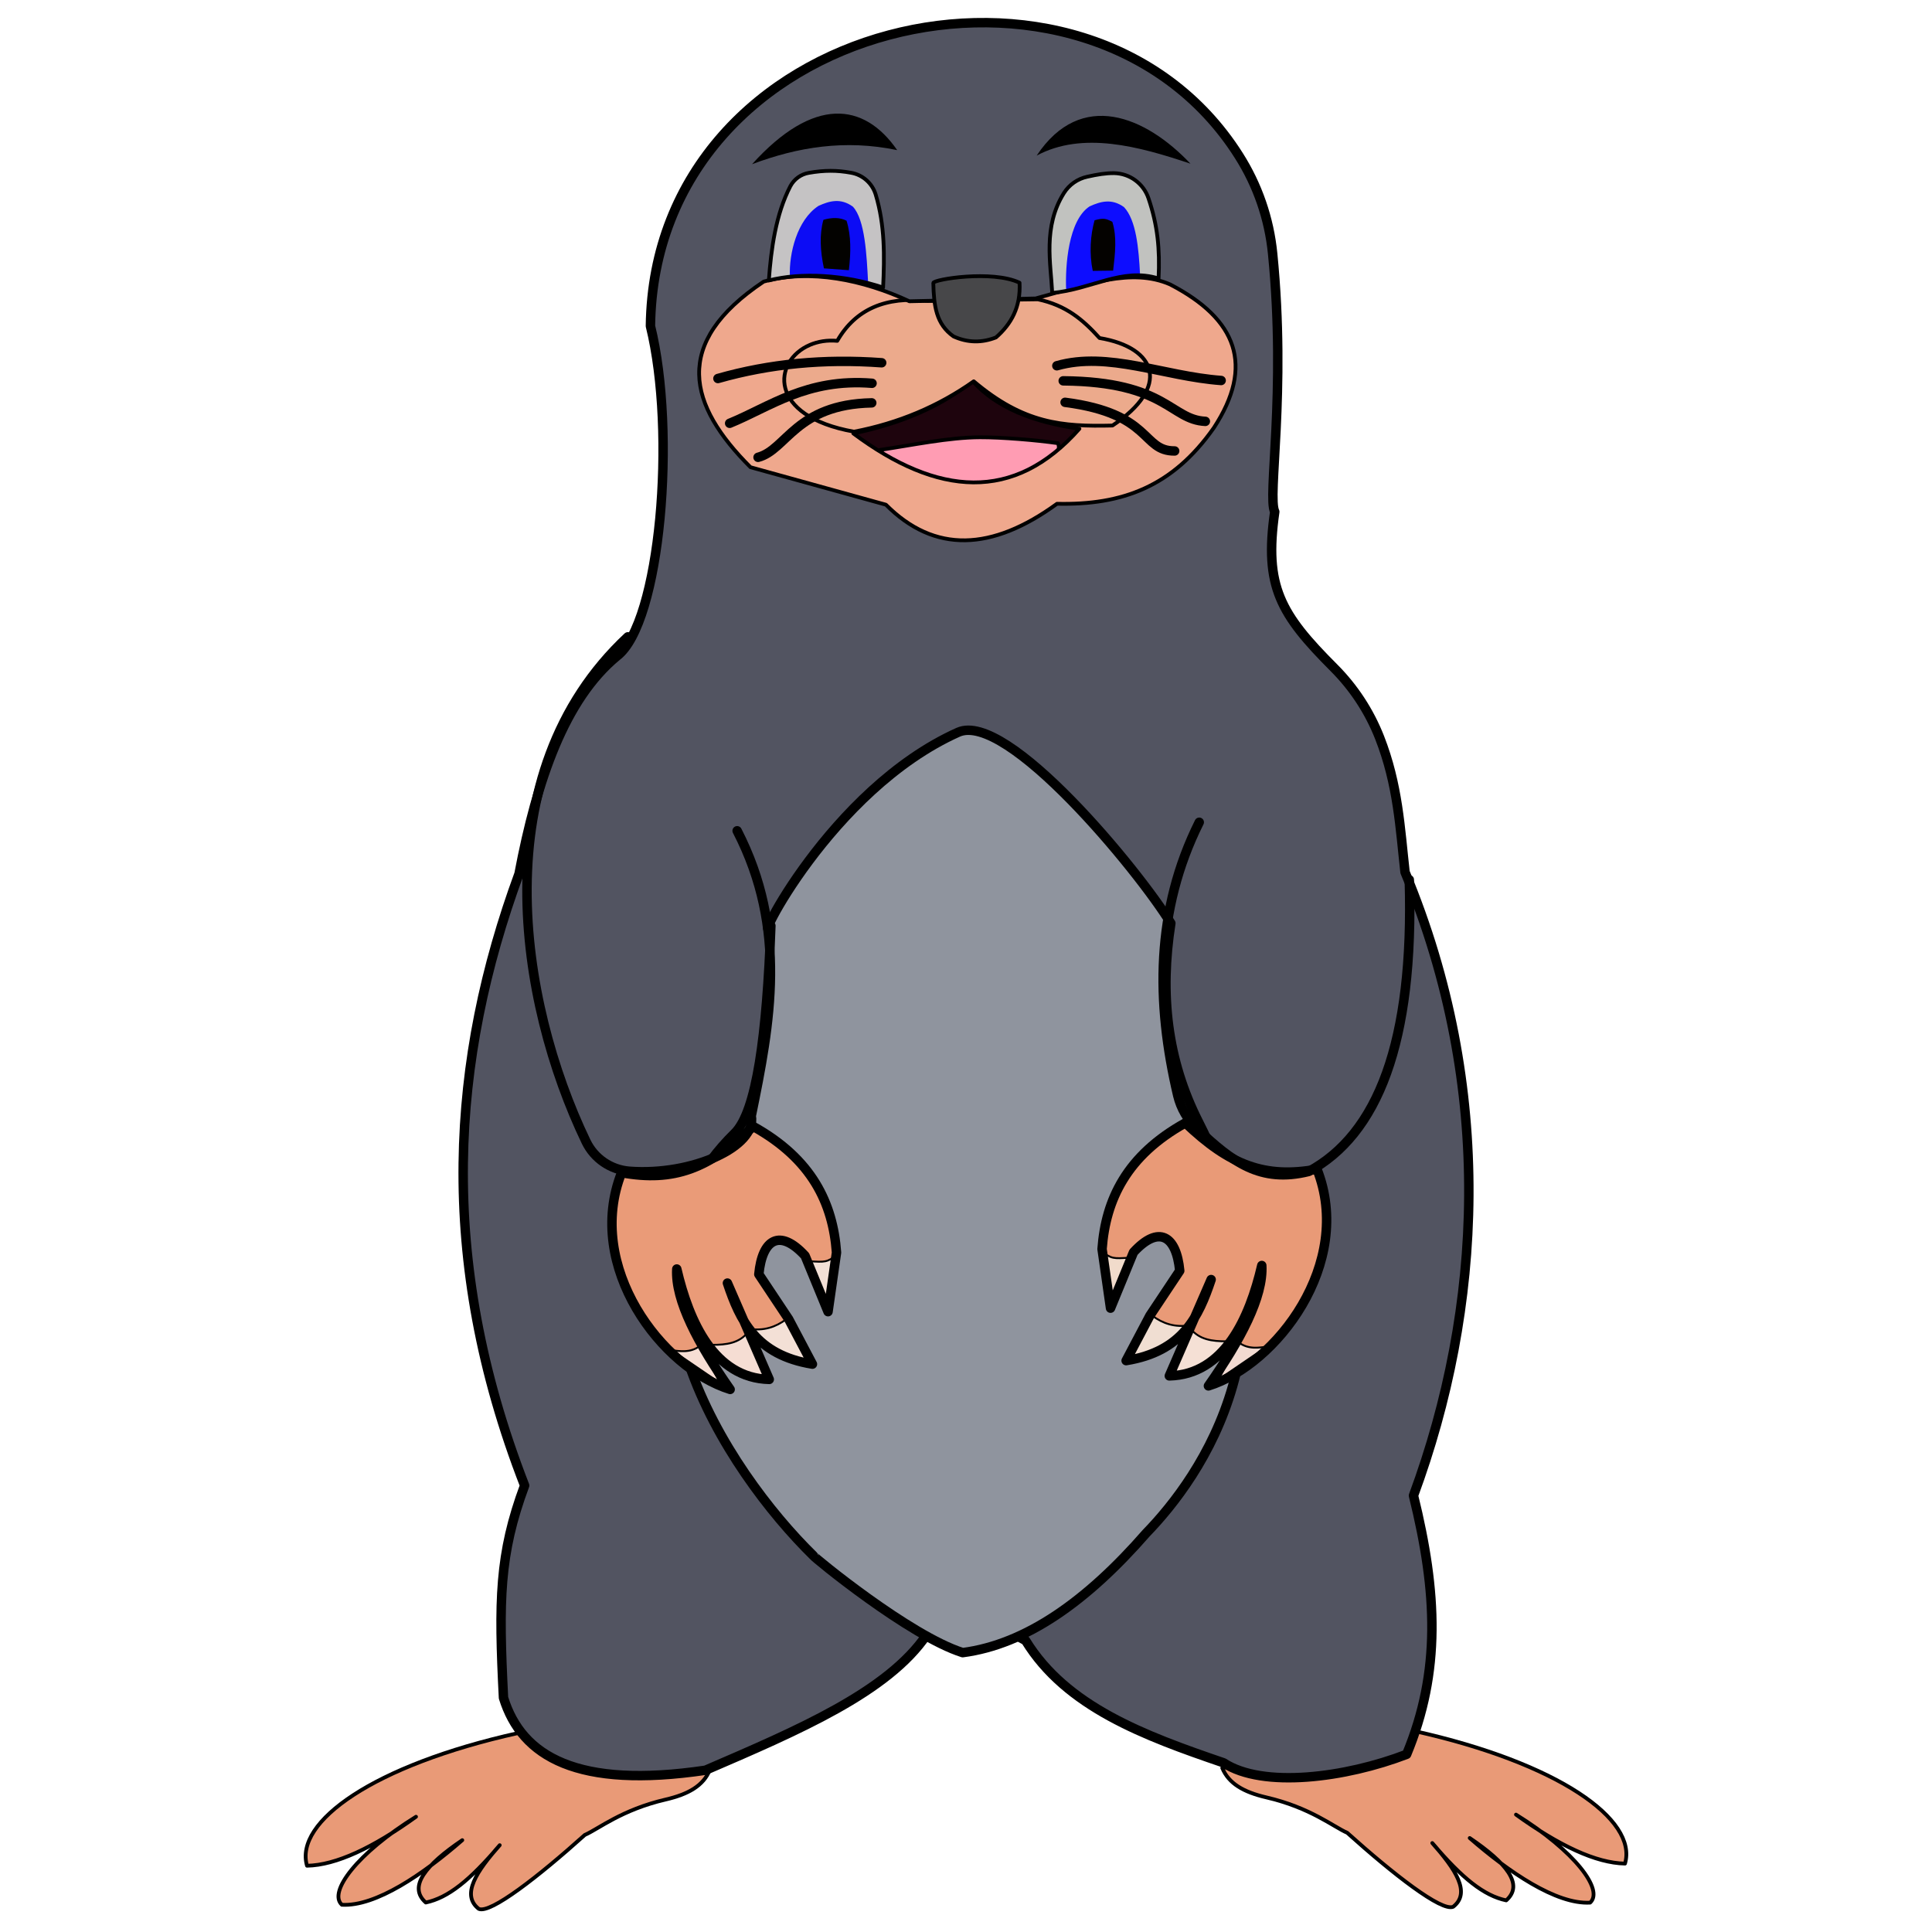
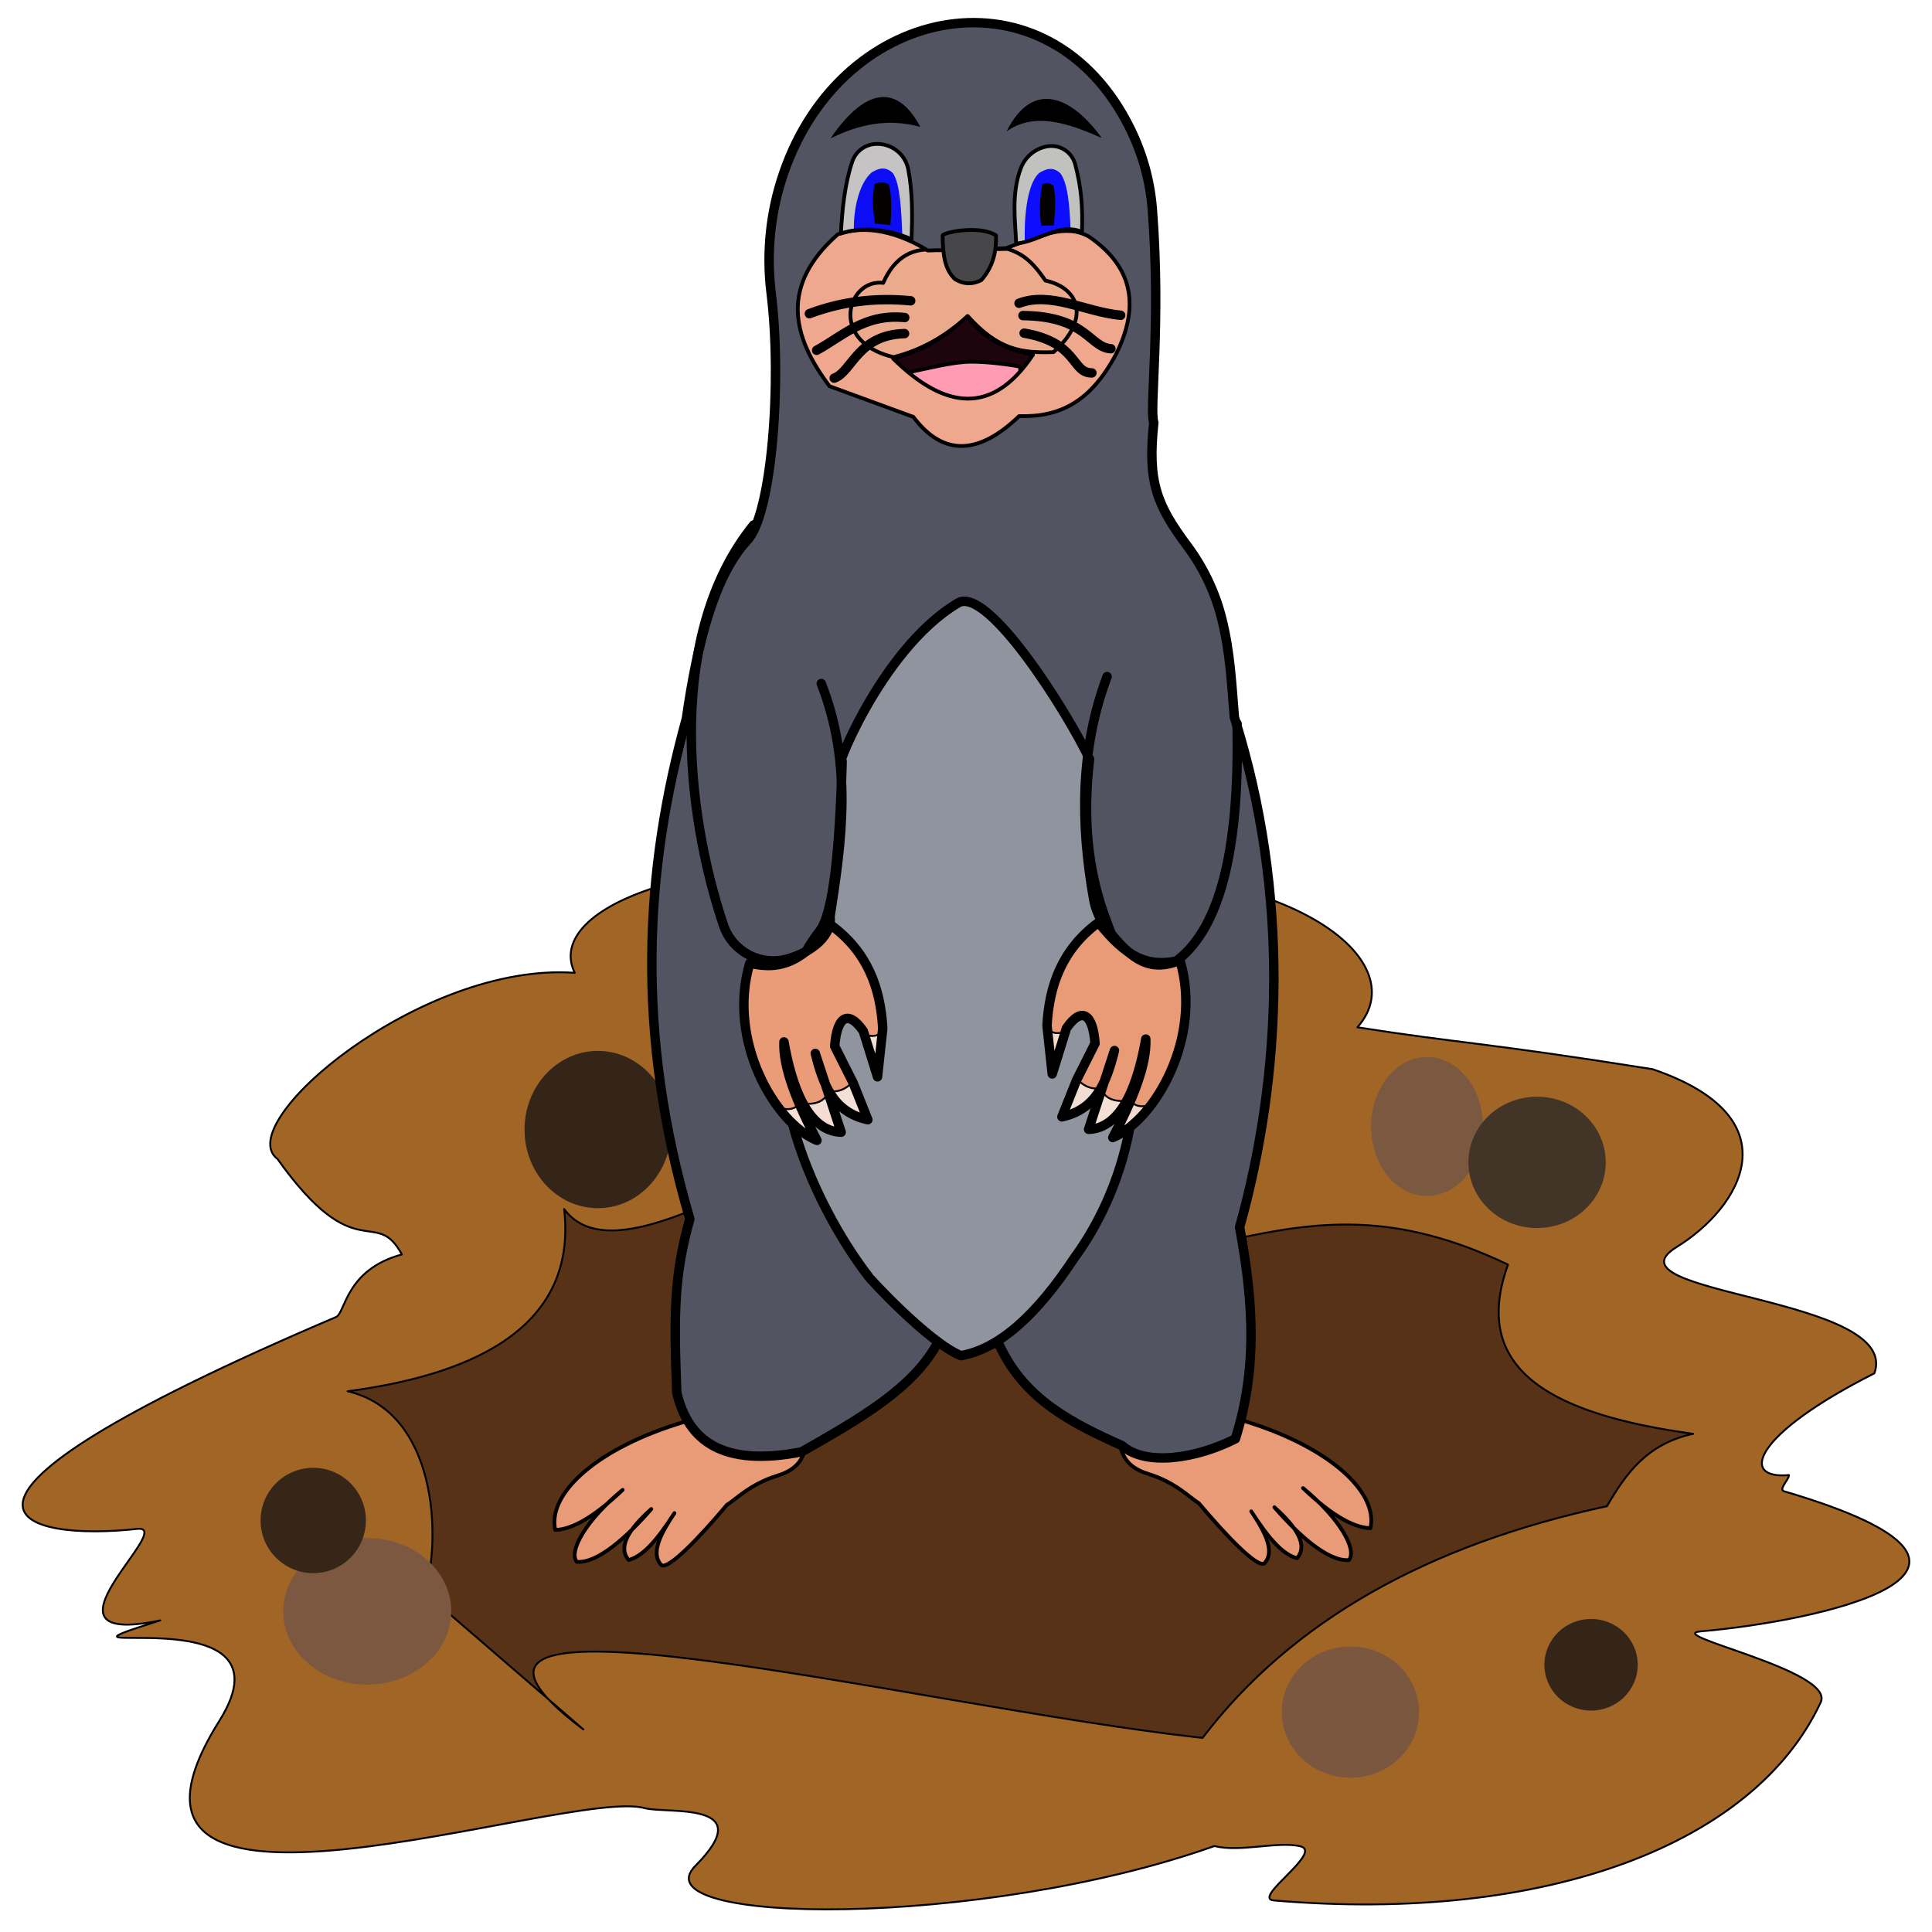
<svg xmlns="http://www.w3.org/2000/svg" width="100%" height="100%" viewBox="0 0 1024 1024" version="1.1" xml:space="preserve" style="fill-rule:evenodd;clip-rule:evenodd;stroke-linecap:round;stroke-linejoin:round;stroke-miterlimit:1.5;">
-   <path d="M274.418,918.602c-76.317,16.981 -118.522,46.933 -111.701,70.272c15.416,-0.278 34.951,-9.531 57.781,-25.96c-31.318,19.418 -46.647,39.95 -39.309,46.649c17.94,1.057 43.164,-16.226 63.831,-34.237c-19.55,13.221 -28.847,24.717 -19.345,33.048c11.764,-2.476 23.303,-11.62 39.19,-30.392c-12.099,13.652 -20.713,26.311 -11.085,33.775c6.183,2.683 31.731,-17.243 56.184,-39.214c7.219,-3.124 19.504,-13.338 42.849,-18.755c12.174,-2.825 19.99,-7.389 23.368,-15.613l-101.763,-19.573Z" style="fill:#e99a77;stroke:#000;stroke-width:2px;" />
-   <path d="M749.582,917.466c76.317,16.981 118.522,46.933 111.701,70.272c-15.416,-0.278 -34.951,-9.53 -57.781,-25.96c31.318,19.418 46.647,39.951 39.309,46.65c-17.94,1.056 -43.164,-16.227 -63.831,-34.238c19.55,13.222 28.847,24.717 19.345,33.048c-11.764,-2.476 -23.303,-11.62 -39.19,-30.392c12.099,13.652 20.713,26.312 11.085,33.775c-6.183,2.684 -31.731,-17.242 -56.184,-39.214c-7.219,-3.123 -19.504,-13.338 -42.849,-18.755c-12.174,-2.825 -19.99,-7.389 -23.368,-15.612l101.763,-19.574Z" style="fill:#e99a77;stroke:#000;stroke-width:2px;" />
-   <path id="cuerpo" d="M266.861,899.863c9.68,31.327 39.364,48.404 107.071,38.395c48.951,-21.098 96.681,-41.427 117.285,-71.876c21.219,-6.174 35.112,-6.843 52.382,3.154c21.556,35.116 62.777,50.401 104.897,64.779c20.849,13.719 64.779,7.933 97.056,-4.488c18.197,-43.893 16.292,-85.67 3.624,-137.141c36.416,-98.633 43.318,-215.689 -4.48,-330.448c-2.615,-23.313 -3.646,-46.231 -13.489,-71.352c-5.449,-13.842 -13.684,-26.416 -24.195,-36.942c-28.317,-28.371 -37.081,-43.013 -31.369,-82.708c-4.068,-7.977 6.245,-62.863 -1.116,-136.793c-1.822,-18.531 -7.984,-36.372 -17.987,-52.076c-80.477,-126.935 -309.745,-73.364 -311.797,90.426c13.921,56.497 5.373,157.506 -17.79,174.989c-27.668,22.881 -42.359,65.228 -51.856,115.366c-35.809,97.729 -44.038,203.206 2.965,324.2c-13.502,36.418 -13.826,60.885 -11.201,112.515Z" style="fill:#525461;stroke:#000;stroke-width:5px;" />
-   <path id="lomo" d="M431.079,824.527c0.21,0.781 50.898,42.468 79.16,51.408c33.526,-4.374 65.833,-27.29 97.277,-63.341c28.309,-29.186 84.633,-106.243 27.8,-217.802c-16.755,-32.889 -20.673,-67.82 -14.744,-105.453c-17.134,-27.978 -86.881,-112.813 -112.744,-101.215c-68.032,30.509 -109.874,117.061 -99.243,102.559c-2.129,58.089 -7.592,98.56 -19.198,109.934c-74.586,73.094 -3.582,179.549 41.692,223.91Z" style="fill:#8f949e;stroke:#000;stroke-width:5px;" />
-   <path id="mano2" d="M698.026,619.697c19.701,49.893 -21.468,103.661 -57.54,114.859c17.067,-24.338 29.213,-47.248 28.284,-63.819c-6.54,28.076 -19.941,57.826 -49.011,58.513l22.174,-51.06c-6.588,19.677 -15.12,38.12 -45.06,42.97l12.609,-23.87l15.804,-23.751c-1.787,-18.694 -11.116,-24.376 -24.505,-9.818l-12.178,29.634l-4.49,-31.344c1.92,-26.231 13.1,-49.603 44.153,-66.84c23.513,22.436 42.095,29.556 69.76,24.526Z" style="fill:#e99a77;" />
+   <path d="M116.27,912.067c-82.292,131.151 184.49,34.902 225.431,46.275c11.492,3.192 61.321,-4.117 26.938,30.497c-31.341,31.552 151.808,33.436 275.044,-10.4c13.463,3.41 32.753,-2.517 45.169,0.038c13.518,2.781 -25.934,27.762 -13.608,28.808c144.637,12.276 254.946,-30.068 289.78,-105.035c7.85,-16.893 -84.579,-35.8 -63.439,-37.61c59.729,-5.115 189.253,-31.48 43.972,-74.248c-3.094,-0.911 2.861,-6.516 2.621,-8.572c-26.382,2.434 -19.168,-21.403 45.284,-53.926c14.711,-40.945 -145.859,-41.717 -104.701,-67.015c33.478,-20.578 63.122,-68.278 -12.835,-94.191c-91.659,-14.53 -100.814,-13.464 -156.485,-22.208c32.397,-36.289 -38.869,-93.391 -190.992,-83.193c-158.061,-16.797 -240.703,19.887 -223.823,54.328c-81.502,-5.876 -182.611,80.119 -157.506,98.725c41.738,58.606 51.722,24.496 65.881,50.545c-29.962,8.087 -29.889,31.042 -34.919,33.183c-243.087,103.481 -164.069,118.828 -105.423,112.272c21.997,-2.459 -59.979,63.622 12.296,48.503c-79.227,24.87 75.278,-16.841 31.315,53.224Z" style="fill:#a16526;stroke:#000;stroke-width:1px;" />
+   <path d="M309.202,916.628c-115.558,-86.847 176.169,-12.208 328.175,4.497c47.302,-61.992 119.366,-102.39 214.342,-122.807c9.907,-17.025 21.041,-33.073 45.691,-38.359c-71.514,-9.882 -119.019,-32.147 -98.133,-89.686c-60.066,-28.764 -101.149,-23.103 -146.404,-13.218c-39.329,0.642 -68.519,-3.389 -99.649,-31.692c-62.084,-20.541 -124.296,-25.411 -160.918,4.876c-37.734,17.293 -76.42,33.575 -93.295,10.588c7.556,66.14 -54.783,88.608 -114.759,96.563c47.411,11.075 49.776,77.52 40.918,106.771l84.032,72.467Z" style="fill:#573217;stroke:#000;stroke-width:1px;" />
+   <ellipse cx="194.642" cy="854.039" rx="44.515" ry="38.85" style="fill:#7c5840;" />
+   <ellipse cx="166.025" cy="805.881" rx="27.91" ry="27.923" style="fill:#362617;" />
+   <ellipse cx="316.882" cy="598.682" rx="38.863" ry="41.683" style="fill:#352518;" />
+   <ellipse cx="756.383" cy="597.063" rx="29.677" ry="36.826" style="fill:#7b5940;" />
+   <ellipse cx="814.677" cy="616.084" rx="36.39" ry="34.803" style="fill:#423427;" />
+   <ellipse cx="715.754" cy="907.458" rx="36.39" ry="34.803" style="fill:#7b573f;" />
+   <ellipse cx="843.294" cy="882.367" rx="24.731" ry="24.281" style="fill:#342518;" />
+   <path d="M363.374,753.42c-47.204,13.888 -73.309,38.382 -69.09,57.469c9.535,-0.227 21.618,-7.794 35.739,-21.23c-19.371,15.88 -28.852,32.671 -24.313,38.15c11.096,0.863 26.697,-13.27 39.481,-28c-12.093,10.813 -17.843,20.214 -11.966,27.027c7.277,-2.025 14.414,-9.503 24.241,-24.855c-7.484,11.165 -12.812,21.518 -6.857,27.621c3.824,2.195 19.627,-14.1 34.752,-32.069c4.465,-2.554 12.063,-10.908 26.503,-15.338c7.53,-2.31 12.364,-6.042 14.454,-12.768l-62.944,-16.007Z" style="fill:#e99a77;stroke:#000;stroke-width:2px;" />
+   <path d="M657.278,752.491c47.204,13.888 73.309,38.383 69.09,57.469c-9.535,-0.227 -21.618,-7.794 -35.739,-21.23c19.371,15.88 28.852,32.672 24.313,38.15c-11.096,0.864 -26.698,-13.27 -39.481,-28c12.093,10.813 17.843,20.214 11.966,27.027c-7.277,-2.025 -14.414,-9.502 -24.241,-24.854c7.484,11.164 12.812,21.517 6.857,27.621c-3.824,2.194 -19.627,-14.101 -34.752,-32.069c-4.465,-2.555 -12.064,-10.908 -26.503,-15.338c-7.53,-2.311 -12.364,-6.043 -14.454,-12.768l62.944,-16.008Z" style="fill:#e99a77;stroke:#000;stroke-width:2px;" />
+   <path id="cuerpo" d="M358.7,738.096c5.988,25.619 24.348,39.585 66.227,31.399c30.277,-17.254 59.8,-33.879 72.544,-58.78c13.125,-5.049 21.718,-5.596 32.4,2.579c13.333,28.718 38.829,41.218 64.882,52.977c12.896,11.219 40.068,6.487 60.032,-3.671c11.255,-35.896 10.077,-70.061 2.242,-112.154c22.524,-80.662 26.793,-176.39 -2.772,-270.241c-1.454,-17.146 -2.116,-34.03 -6.663,-52.199c-3.479,-13.937 -9.689,-27.045 -18.271,-38.564c-16.225,-21.786 -21.197,-34.011 -17.777,-65.438c-2.536,-6.575 3.963,-52.112 -0.799,-113.288c-1.174,-14.696 -5.113,-29.038 -11.611,-42.272c-43.009,-87.715 -152.502,-68.008 -183.797,23.351c-7.015,20.385 -9.279,42.103 -6.622,63.497c5.859,47.253 0.329,118.164 -12.846,131.311c-17.114,18.712 -26.201,53.343 -32.075,94.347c-22.149,79.922 -27.238,166.182 1.834,265.131c-8.351,29.782 -8.552,49.791 -6.928,92.015Z" style="fill:#525461;stroke:#000;stroke-width:5px;" />
+   <path id="lomo" d="M460.274,676.485c0.13,0.639 31.482,34.731 48.963,42.043c20.737,-3.578 40.72,-22.318 60.169,-51.801c17.51,-23.868 52.348,-86.886 17.194,-178.119c-10.363,-26.897 -12.786,-55.463 -9.119,-86.239c-10.598,-22.881 -53.739,-92.259 -69.736,-82.774c-42.079,24.95 -67.96,95.733 -61.384,83.872c-1.317,47.506 -4.697,80.603 -11.875,89.905c-46.134,59.777 -2.216,146.835 25.788,183.113Z" style="fill:#8f949e;stroke:#000;stroke-width:5px;" />
+   <path id="mano2" d="M625.388,508.975c12.186,40.803 -13.278,84.775 -35.59,93.933c10.557,-19.904 18.069,-38.64 17.495,-52.192c-4.045,22.961 -12.334,47.29 -30.315,47.852l13.715,-41.757c-4.074,16.092 -9.352,31.175 -27.871,35.141l7.799,-19.521l9.776,-19.423c-1.105,-15.289 -6.876,-19.935 -15.158,-8.03l-7.532,24.235l-2.777,-25.633c1.188,-21.451 8.103,-40.566 27.31,-54.662c14.543,18.348 26.037,24.171 43.148,20.057Z" style="fill:#e99a77;" />
  <clipPath id="_clip1">
-     <path d="M698.026,619.697c19.701,49.893 -21.468,103.661 -57.54,114.859c17.067,-24.338 29.213,-47.248 28.284,-63.819c-6.54,28.076 -19.941,57.826 -49.011,58.513l22.174,-51.06c-6.588,19.677 -15.12,38.12 -45.06,42.97l12.609,-23.87l15.804,-23.751c-1.787,-18.694 -11.116,-24.376 -24.505,-9.818l-12.178,29.634l-4.49,-31.344c1.92,-26.231 13.1,-49.603 44.153,-66.84c23.513,22.436 42.095,29.556 69.76,24.526Z" />
+     <path d="M625.388,508.975c12.186,40.803 -13.278,84.775 -35.59,93.933c10.557,-19.904 18.069,-38.64 17.495,-52.192c-4.045,22.961 -12.334,47.29 -30.315,47.852l13.715,-41.757c-4.074,16.092 -9.352,31.175 -27.871,35.141l7.799,-19.521l9.776,-19.423c-1.105,-15.289 -6.876,-19.935 -15.158,-8.03l-7.532,24.235l-2.777,-25.633c1.188,-21.451 8.103,-40.566 27.31,-54.662c14.543,18.348 26.037,24.171 43.148,20.057Z" />
  </clipPath>
  <g clip-path="url(#_clip1)">
-     <path id="uña1" d="M671.349,713.795c-3.406,0.333 -9.692,1.791 -14.997,-2.447l-10.524,19.859l25.521,-17.412Z" style="fill:#f2dad1;stroke:#000;stroke-width:1px;" />
-     <path id="uña2" d="M649.983,710.93c-7.385,0.017 -14.356,-0.849 -18.959,-6.746l-12.222,25.46c15.606,-3.941 27.397,-9.563 31.181,-18.714Z" style="fill:#f5e0d5;stroke:#000;stroke-width:1px;" />
-     <path id="uña3" d="M627.909,702.724c-7.985,0.49 -13.816,-2.562 -18.959,-6.746l-12.222,25.46c15.607,-3.941 27.397,-9.563 31.181,-18.714Z" style="fill:#f0ded2;stroke:#000;stroke-width:1px;" />
-     <path id="uña4" d="M598.415,666.619c-7.984,0.49 -9.393,0.694 -14.536,-3.49l3.696,26.274c8.545,-13.952 8.84,-20.765 10.84,-22.784Z" style="fill:#f1dbcb;stroke:#000;stroke-width:1px;" />
+     <path id="uña1" d="M608.888,585.929c-2.107,0.272 -5.995,1.465 -9.276,-2.001l-6.509,16.24l15.785,-14.239Z" style="fill:#f2dad1;stroke:#000;stroke-width:1px;" />
+     <path id="uña2" d="M595.672,583.586c-4.568,0.013 -8.879,-0.694 -11.726,-5.517l-7.56,20.821c9.653,-3.223 16.946,-7.82 19.286,-15.304Z" style="fill:#f5e0d5;stroke:#000;stroke-width:1px;" />
+     <path id="uña3" d="M582.019,576.875c-4.939,0.401 -8.545,-2.095 -11.726,-5.517l-7.56,20.821c9.653,-3.222 16.946,-7.82 19.286,-15.304Z" style="fill:#f0ded2;stroke:#000;stroke-width:1px;" />
+     <path id="uña4" d="M563.777,547.348c-4.939,0.401 -5.811,0.568 -8.992,-2.854l2.287,21.487c5.285,-11.41 5.467,-16.982 6.705,-18.633Z" style="fill:#f1dbcb;stroke:#000;stroke-width:1px;" />
  </g>
-   <path d="M698.026,619.697c19.701,49.893 -21.468,103.661 -57.54,114.859c17.067,-24.338 29.213,-47.248 28.284,-63.819c-6.54,28.076 -19.941,57.826 -49.011,58.513l22.174,-51.06c-6.588,19.677 -15.12,38.12 -45.06,42.97l12.609,-23.87l15.804,-23.751c-1.787,-18.694 -11.116,-24.376 -24.505,-9.818l-12.178,29.634l-4.49,-31.344c1.92,-26.231 13.1,-49.603 44.153,-66.84c23.513,22.436 42.095,29.556 69.76,24.526Z" style="fill:none;stroke:#000;stroke-width:5px;" />
-   <path id="mano1" d="M329.455,621.56c-19.701,49.894 21.467,103.662 57.54,114.86c-17.067,-24.339 -29.213,-47.248 -28.284,-63.82c6.54,28.077 19.94,57.826 49.011,58.513l-22.174,-51.06c6.588,19.678 15.12,38.121 45.06,42.971l-12.609,-23.871l-15.804,-23.751c1.787,-18.694 11.116,-24.376 24.505,-9.818l12.177,29.634l4.491,-31.343c-1.92,-26.231 -13.1,-49.604 -44.153,-66.841c-23.513,22.436 -42.095,29.557 -69.76,24.526Z" style="fill:#ea9b78;" />
+   <path d="M625.388,508.975c12.186,40.803 -13.278,84.775 -35.59,93.933c10.557,-19.904 18.069,-38.64 17.495,-52.192c-4.045,22.961 -12.334,47.29 -30.315,47.852l13.715,-41.757c-4.074,16.092 -9.352,31.175 -27.871,35.141l7.799,-19.521l9.776,-19.423c-1.105,-15.289 -6.876,-19.935 -15.158,-8.03l-7.532,24.235l-2.777,-25.633c1.188,-21.451 8.103,-40.566 27.31,-54.662c14.543,18.348 26.037,24.171 43.148,20.057Z" style="fill:none;stroke:#000;stroke-width:5px;" />
+   <path id="mano1" d="M397.416,510.499c-12.185,40.803 13.279,84.775 35.59,93.933c-10.556,-19.904 -18.068,-38.64 -17.494,-52.192c4.045,22.961 12.334,47.29 30.315,47.852l-13.715,-41.757c4.074,16.092 9.352,31.175 27.871,35.141l-7.799,-19.521l-9.776,-19.424c1.105,-15.288 6.876,-19.934 15.158,-8.029l7.531,24.235l2.778,-25.633c-1.188,-21.452 -8.103,-40.566 -27.31,-54.662c-14.543,18.348 -26.037,24.171 -43.149,20.057Z" style="fill:#ea9b78;" />
  <clipPath id="_clip2">
-     <path d="M329.455,621.56c-19.701,49.894 21.467,103.662 57.54,114.86c-17.067,-24.339 -29.213,-47.248 -28.284,-63.82c6.54,28.077 19.94,57.826 49.011,58.513l-22.174,-51.06c6.588,19.678 15.12,38.121 45.06,42.971l-12.609,-23.871l-15.804,-23.751c1.787,-18.694 11.116,-24.376 24.505,-9.818l12.177,29.634l4.491,-31.343c-1.92,-26.231 -13.1,-49.604 -44.153,-66.841c-23.513,22.436 -42.095,29.557 -69.76,24.526Z" />
+     <path d="M397.416,510.499c-12.185,40.803 13.279,84.775 35.59,93.933c-10.556,-19.904 -18.068,-38.64 -17.494,-52.192c4.045,22.961 12.334,47.29 30.315,47.852l-13.715,-41.757c4.074,16.092 9.352,31.175 27.871,35.141l-7.799,-19.521l-9.776,-19.424c1.105,-15.288 6.876,-19.934 15.158,-8.029l7.531,24.235l2.778,-25.633c-1.188,-21.452 -8.103,-40.566 -27.31,-54.662c-14.543,18.348 -26.037,24.171 -43.149,20.057Z" />
  </clipPath>
  <g clip-path="url(#_clip2)">
-     <path id="uña11" d="M356.132,715.659c3.406,0.332 9.692,1.791 14.997,-2.448l10.524,19.859l-25.521,-17.411Z" style="fill:#f7ded4;stroke:#000;stroke-width:1px;" />
-     <path id="uña21" d="M377.498,712.793c7.385,0.017 14.355,-0.849 18.959,-6.746l12.222,25.46c-15.606,-3.94 -27.397,-9.563 -31.181,-18.714Z" style="fill:#f5ddd3;stroke:#000;stroke-width:1px;" />
-     <path id="uña31" d="M399.572,704.587c7.985,0.49 13.816,-2.562 18.958,-6.746l12.222,25.46c-15.606,-3.941 -27.396,-9.563 -31.18,-18.714Z" style="fill:#f3e0d6;stroke:#000;stroke-width:1px;" />
-     <path id="uña41" d="M429.065,668.482c7.985,0.49 9.394,0.694 14.537,-3.49l-3.696,26.274c-8.546,-13.951 -8.84,-20.765 -10.841,-22.784Z" style="fill:#f3e0d6;stroke:#000;stroke-width:1px;" />
+     <path id="uña11" d="M413.917,587.453c2.107,0.272 5.995,1.465 9.276,-2.002l6.509,16.241l-15.785,-14.239Z" style="fill:#f7ded4;stroke:#000;stroke-width:1px;" />
+     <path id="uña21" d="M427.133,585.11c4.567,0.013 8.879,-0.694 11.726,-5.517l7.56,20.821c-9.653,-3.223 -16.946,-7.821 -19.286,-15.304Z" style="fill:#f5ddd3;stroke:#000;stroke-width:1px;" />
+     <path id="uña31" d="M440.786,578.399c4.939,0.401 8.545,-2.095 11.726,-5.517l7.56,20.821c-9.653,-3.223 -16.946,-7.821 -19.286,-15.304Z" style="fill:#f3e0d6;stroke:#000;stroke-width:1px;" />
+     <path id="uña41" d="M459.028,548.872c4.939,0.401 5.811,0.568 8.992,-2.854l-2.287,21.487c-5.285,-11.41 -5.467,-16.982 -6.705,-18.633Z" style="fill:#f3e0d6;stroke:#000;stroke-width:1px;" />
  </g>
-   <path d="M329.455,621.56c-19.701,49.894 21.467,103.662 57.54,114.86c-17.067,-24.339 -29.213,-47.248 -28.284,-63.82c6.54,28.077 19.94,57.826 49.011,58.513l-22.174,-51.06c6.588,19.678 15.12,38.121 45.06,42.971l-12.609,-23.871l-15.804,-23.751c1.787,-18.694 11.116,-24.376 24.505,-9.818l12.177,29.634l4.491,-31.343c-1.92,-26.231 -13.1,-49.604 -44.153,-66.841c-23.513,22.436 -42.095,29.557 -69.76,24.526Z" style="fill:none;stroke:#000;stroke-width:5px;" />
-   <path id="brazo2" d="M635.626,435.814c-23.222,46.649 -23.094,95.235 -11.411,144.78c1.633,6.852 5.267,13.064 10.441,17.845c18.485,17.33 33.301,28.868 58.996,22.464c36.303,-19.634 55.947,-67.954 53.302,-154.655" style="fill:none;stroke:#000;stroke-width:5px;" />
-   <path id="brazo1" d="M332.777,337.541c-77.495,72.256 -57.7,193.563 -22.142,267.546c4.309,8.939 13.041,14.916 22.932,15.699c33.31,2.511 67.601,-13.145 64.624,-29.337c10.157,-49.398 19.447,-98.863 -7.49,-151.115" style="fill:none;stroke:#000;stroke-width:5px;" />
-   <path id="hocico" d="M397.766,247.627c-32.769,-32.763 -42.124,-65.546 7.017,-98.383c24.546,-6.743 52.797,-0.951 77.188,10.434l66.931,-1.49c27.601,-7.496 50.814,-16.34 71.25,-7.454c35.573,18.453 44.757,43.096 23.21,76.024c-21.929,31.218 -48.501,41.024 -83.125,40.248c-34.454,25.056 -64.887,26.43 -90.681,0.496l-71.79,-19.875" style="fill:#efa88d;" />
+   <path d="M397.416,510.499c-12.185,40.803 13.279,84.775 35.59,93.933c-10.556,-19.904 -18.068,-38.64 -17.494,-52.192c4.045,22.961 12.334,47.29 30.315,47.852l-13.715,-41.757c4.074,16.092 9.352,31.175 27.871,35.141l-7.799,-19.521l-9.776,-19.424c1.105,-15.288 6.876,-19.934 15.158,-8.029l7.531,24.235l2.778,-25.633c-1.188,-21.452 -8.103,-40.566 -27.31,-54.662c-14.543,18.348 -26.037,24.171 -43.149,20.057Z" style="fill:none;stroke:#000;stroke-width:5px;" />
+   <path id="brazo2" d="M586.793,358.596c-14.308,38.001 -14.285,77.574 -7.143,117.928c1.083,6.051 3.718,11.717 7.647,16.445c10.933,13.394 20.011,22.059 35.386,16.993c22.455,-16.057 34.605,-55.573 32.969,-126.477" style="fill:none;stroke:#000;stroke-width:5px;" />
+   <path id="brazo1" d="M399.471,278.228c-46.285,57.059 -36.46,151.52 -15.928,212.423c4.86,13.875 19.665,21.585 33.82,17.612c13.516,-3.764 23.879,-12.965 22.568,-22.389c6.283,-40.398 12.029,-80.85 -4.632,-123.582" style="fill:none;stroke:#000;stroke-width:5px;" />
+   <path id="hocico" d="M439.669,204.696c-20.269,-26.793 -26.055,-53.604 4.34,-80.458c15.182,-5.514 32.656,-0.777 47.743,8.534l41.399,-1.219c17.072,-6.131 31.43,-13.363 44.07,-6.096c22.003,15.09 27.684,35.244 14.356,62.172c-13.564,25.531 -29.999,33.55 -51.415,32.915c-21.311,20.491 -40.134,21.614 -56.089,0.406l-44.404,-16.254" style="fill:#efa88d;" />
  <clipPath id="_clip3">
-     <path d="M397.766,247.627c-32.769,-32.763 -42.124,-65.546 7.017,-98.383c24.546,-6.743 52.797,-0.951 77.188,10.434l66.931,-1.49c27.601,-7.496 50.814,-16.34 71.25,-7.454c35.573,18.453 44.757,43.096 23.21,76.024c-21.929,31.218 -48.501,41.024 -83.125,40.248c-34.454,25.056 -64.887,26.43 -90.681,0.496l-71.79,-19.875" />
+     <path d="M439.669,204.696c-20.269,-26.793 -26.055,-53.604 4.34,-80.458c15.182,-5.514 32.656,-0.777 47.743,8.534l41.399,-1.219c17.072,-6.131 31.43,-13.363 44.07,-6.096c22.003,15.09 27.684,35.244 14.356,62.172c-13.564,25.531 -29.999,33.55 -51.415,32.915c-21.311,20.491 -40.134,21.614 -56.089,0.406l-44.404,-16.254" />
  </clipPath>
  <g clip-path="url(#_clip3)">
-     <path id="labios" d="M572.112,227.255c-34.674,39.288 -75.221,35.712 -119.829,2.484c25.995,-5.394 47.008,-14.699 63.153,-27.825c12.645,14.188 32.336,21.9 56.676,25.341" style="fill:#1e040d;" />
+     <path id="labios" d="M547.507,188.036c-21.447,32.13 -46.526,29.205 -74.118,2.031c16.079,-4.411 29.076,-12.021 39.062,-22.755c7.821,11.603 20.001,17.91 35.056,20.724" style="fill:#1e040d;" />
    <clipPath id="_clip4">
-       <path id="labios1" d="M572.112,227.255c-34.674,39.288 -75.221,35.712 -119.829,2.484c25.995,-5.394 47.008,-14.699 63.153,-27.825c12.645,14.188 32.336,21.9 56.676,25.341" />
+       <path id="labios1" d="M547.507,188.036c-21.447,32.13 -46.526,29.205 -74.118,2.031c16.079,-4.411 29.076,-12.021 39.062,-22.755c7.821,11.603 20.001,17.91 35.056,20.724" />
    </clipPath>
    <g clip-path="url(#_clip4)">
-       <path id="lengua" d="M466.261,238.492c16.889,-2.521 36.698,-6.68 53.155,-6.727c11.77,-0.033 29.821,1.497 41.301,3.13c7.171,15.446 -66.608,39.29 -94.456,3.597Z" style="fill:#ff9cb3;stroke:#000;stroke-width:2px;" />
+       <path id="lengua" d="M482.035,197.226c10.447,-2.062 22.699,-5.463 32.878,-5.502c7.28,-0.027 18.445,1.224 25.546,2.56c4.435,12.632 -41.199,32.131 -58.424,2.942Z" style="fill:#ff9cb3;stroke:#000;stroke-width:2px;" />
    </g>
-     <path id="labios2" d="M572.112,227.255c-34.674,39.288 -75.221,35.712 -119.829,2.484c25.995,-5.394 47.008,-14.699 63.153,-27.825c12.645,14.188 32.336,21.9 56.676,25.341" style="fill:none;stroke:#000;stroke-width:2px;" />
-     <path id="vigotes" d="M443.769,180.656c-5.356,-0.495 -10.278,0.347 -14.455,2.127c-19.736,8.413 -22.852,37.774 23.307,46.017c23.52,-4.51 44.679,-13.409 63.477,-26.697c26.43,22.393 46.83,24.08 73.548,23.437c30.709,-20.365 23.876,-41.25 -6.875,-46.381c-8.972,-9.895 -17.736,-17.319 -32.68,-20.511l-58.468,0.827c-21.992,-2.477 -38.135,4.281 -47.854,21.181Z" style="fill:#ecaa8c;stroke:#000;stroke-width:2px;" />
+     <path id="labios2" d="M547.507,188.036c-21.447,32.13 -46.526,29.205 -74.118,2.031c16.079,-4.411 29.076,-12.021 39.062,-22.755c7.821,11.603 20.001,17.91 35.056,20.724" style="fill:none;stroke:#000;stroke-width:2px;" />
+     <path id="vigotes" d="M468.123,149.927c-3.313,-0.405 -6.357,0.284 -8.941,1.74c-12.207,6.88 -14.135,30.891 14.416,37.632c14.548,-3.688 27.636,-10.966 39.263,-21.832c16.348,18.312 28.966,19.692 45.491,19.167c18.995,-16.655 14.769,-33.735 -4.252,-37.931c-5.55,-8.092 -10.971,-14.163 -20.214,-16.774l-36.164,0.676c-13.603,-2.025 -23.588,3.501 -29.599,17.322Z" style="fill:#ecaa8c;stroke:#000;stroke-width:2px;" />
  </g>
-   <path d="M397.766,247.627c-32.769,-32.763 -42.124,-65.546 7.017,-98.383c24.546,-6.743 52.797,-0.951 77.188,10.434l66.931,-1.49c27.601,-7.496 50.814,-16.34 71.25,-7.454c35.573,18.453 44.757,43.096 23.21,76.024c-21.929,31.218 -48.501,41.024 -83.125,40.248c-34.454,25.056 -64.887,26.43 -90.681,0.496l-71.79,-19.875" style="fill:none;stroke:#000;stroke-width:2px;" />
-   <path id="nariz" d="M494.673,149.961c0.3,12.209 1.459,21.81 10.718,28.351c7.525,3.408 15.021,3.467 22.492,0.532c8.133,-7.109 13.193,-16.197 12.495,-28.992c-14.501,-6.881 -45.616,-1.79 -45.705,0.109Z" style="fill:#474749;stroke:#000;stroke-width:2px;" />
-   <path id="hojo1" d="M407.497,148.651c17.119,-4.388 40.364,-3.078 60.563,3.762c0.782,-16.465 1.01,-32.919 -3.921,-49.269c-1.824,-6.032 -6.899,-10.517 -13.11,-11.585c-7.388,-1.358 -14.143,-1.369 -22.305,0.053c-4.2,0.711 -7.832,3.332 -9.829,7.095c-7.742,14.954 -10.199,33.335 -11.398,49.944Z" style="fill:#c5c3c4;" />
+   <path d="M439.669,204.696c-20.269,-26.793 -26.055,-53.604 4.34,-80.458c15.182,-5.514 32.656,-0.777 47.743,8.534l41.399,-1.219c17.072,-6.131 31.43,-13.363 44.07,-6.096c22.003,15.09 27.684,35.244 14.356,62.172c-13.564,25.531 -29.999,33.55 -51.415,32.915c-21.311,20.491 -40.134,21.614 -56.089,0.406l-44.404,-16.254" style="fill:none;stroke:#000;stroke-width:2px;" />
+   <path id="nariz" d="M499.608,124.825c0.186,9.984 0.903,17.836 6.63,23.186c4.654,2.786 9.291,2.835 13.912,0.435c5.031,-5.814 8.16,-13.247 7.729,-23.711c-8.97,-5.627 -28.215,-1.464 -28.271,0.09Z" style="fill:#474749;stroke:#000;stroke-width:2px;" />
+   <path id="hojo1" d="M445.688,123.753c10.588,-3.588 24.966,-2.517 37.46,3.077c0.443,-12.338 0.598,-24.668 -1.725,-36.931c-1.576,-8.447 -9.315,-14.312 -17.874,-13.546c-0.02,-0.014 -0.038,-0.012 -0.057,-0.01c-5.353,0.487 -9.929,4.052 -11.713,9.123c-4.035,11.731 -5.4,25.637 -6.091,38.287Z" style="fill:#c5c3c4;" />
  <clipPath id="_clip5">
-     <path d="M407.497,148.651c17.119,-4.388 40.364,-3.078 60.563,3.762c0.782,-16.465 1.01,-32.919 -3.921,-49.269c-1.824,-6.032 -6.899,-10.517 -13.11,-11.585c-7.388,-1.358 -14.143,-1.369 -22.305,0.053c-4.2,0.711 -7.832,3.332 -9.829,7.095c-7.742,14.954 -10.199,33.335 -11.398,49.944Z" />
+     <path d="M445.688,123.753c10.588,-3.588 24.966,-2.517 37.46,3.077c0.443,-12.338 0.598,-24.668 -1.725,-36.931c-1.576,-8.447 -9.315,-14.312 -17.874,-13.546c-0.02,-0.014 -0.038,-0.012 -0.057,-0.01c-5.353,0.487 -9.929,4.052 -11.713,9.123c-4.035,11.731 -5.4,25.637 -6.091,38.287Z" />
  </clipPath>
  <g clip-path="url(#_clip5)">
-     <path d="M418.646,146.383c7.343,-0.652 23.958,-0.538 41.458,3.32c-0.736,-14.355 -1.621,-33.278 -8.065,-40.187c-6.592,-4.751 -12.491,-2.974 -18.211,-0.406c-11.398,7.439 -15.658,25.279 -15.182,37.273Z" style="fill:#0c0cf5;" />
+     <path d="M452.584,121.899c4.542,-0.534 14.818,-0.441 25.643,2.715c-0.455,-11.74 -1.003,-27.215 -4.988,-32.865c-4.078,-3.886 -7.727,-2.433 -11.265,-0.333c-7.05,6.084 -9.685,20.674 -9.39,30.483Z" style="fill:#0c0cf5;" />
    <clipPath id="_clip6">
-       <path d="M418.646,146.383c7.343,-0.652 23.958,-0.538 41.458,3.32c-0.736,-14.355 -1.621,-33.278 -8.065,-40.187c-6.592,-4.751 -12.491,-2.974 -18.211,-0.406c-11.398,7.439 -15.658,25.279 -15.182,37.273Z" />
+       <path d="M452.584,121.899c4.542,-0.534 14.818,-0.441 25.643,2.715c-0.455,-11.74 -1.003,-27.215 -4.988,-32.865c-4.078,-3.886 -7.727,-2.433 -11.265,-0.333c-7.05,6.084 -9.685,20.674 -9.39,30.483Z" />
    </clipPath>
    <g clip-path="url(#_clip6)">
-       <path d="M436.699,142.236l13.216,0.972c1.1,-9.319 1.25,-18.274 -1.227,-26.225c-3.46,-1.792 -7.607,-1.796 -12.255,-0.493c-2.198,7.814 -1.68,16.54 0.266,25.746Z" style="fill:#030200;" />
+       <path d="M463.75,118.507l8.174,0.795c0.681,-7.621 0.773,-14.945 -0.758,-21.446c-2.141,-1.466 -4.705,-1.469 -7.581,-0.404c-1.359,6.39 -1.039,13.526 0.165,21.055Z" style="fill:#030200;" />
    </g>
  </g>
-   <path d="M407.497,148.651c17.119,-4.388 40.364,-3.078 60.563,3.762c0.782,-16.465 1.01,-32.919 -3.921,-49.269c-1.824,-6.032 -6.899,-10.517 -13.11,-11.585c-7.388,-1.358 -14.143,-1.369 -22.305,0.053c-4.2,0.711 -7.832,3.332 -9.829,7.095c-7.742,14.954 -10.199,33.335 -11.398,49.944Z" style="fill:none;stroke:#000;stroke-width:2px;" />
-   <path id="hojo2" d="M557.701,155.259c20.674,-1.805 37.184,-13.741 56.367,-7.639c0.745,-15.688 -0.488,-28.128 -5.319,-42.426c-2.624,-7.91 -9.963,-13.295 -18.295,-13.424c-4.495,-0.031 -8.803,0.693 -14.176,1.892c-5.126,1.107 -9.59,4.232 -12.384,8.67c-11.235,17.904 -6.94,37.355 -6.193,52.927Z" style="fill:#c1c2bf;" />
+   <path d="M445.688,123.753c10.588,-3.588 24.966,-2.517 37.46,3.077c0.443,-12.338 0.598,-24.668 -1.725,-36.931c-1.576,-8.447 -9.315,-14.312 -17.874,-13.546c-0.02,-0.014 -0.038,-0.012 -0.057,-0.01c-5.353,0.487 -9.929,4.052 -11.713,9.123c-4.035,11.731 -5.4,25.637 -6.091,38.287Z" style="fill:none;stroke:#000;stroke-width:2px;" />
+   <path id="hojo2" d="M538.593,129.157c12.788,-1.476 23,-11.237 34.865,-6.247c0.476,-13.249 -0.353,-23.665 -3.59,-35.848c-1.712,-6.5 -8.099,-10.621 -14.727,-9.501c-0.002,-0.01 -0.002,-0.01 -0.002,-0.01c-6.439,1.096 -11.809,5.536 -14.095,11.655c-5.182,13.683 -2.878,28.174 -2.451,39.951Z" style="fill:#c1c2bf;" />
  <clipPath id="_clip7">
-     <path d="M557.701,155.259c20.674,-1.805 37.184,-13.741 56.367,-7.639c0.745,-15.688 -0.488,-28.128 -5.319,-42.426c-2.624,-7.91 -9.963,-13.295 -18.295,-13.424c-4.495,-0.031 -8.803,0.693 -14.176,1.892c-5.126,1.107 -9.59,4.232 -12.384,8.67c-11.235,17.904 -6.94,37.355 -6.193,52.927Z" />
+     <path d="M538.593,129.157c12.788,-1.476 23,-11.237 34.865,-6.247c0.476,-13.249 -0.353,-23.665 -3.59,-35.848c-1.712,-6.5 -8.099,-10.621 -14.727,-9.501c-0.002,-0.01 -0.002,-0.01 -0.002,-0.01c-6.439,1.096 -11.809,5.536 -14.095,11.655c-5.182,13.683 -2.878,28.174 -2.451,39.951Z" />
  </clipPath>
  <g clip-path="url(#_clip7)">
-     <path d="M565.059,153.174c-4.452,4.05 18.975,-5.679 39.211,-7.391c-0.736,-14.355 -2.078,-29.104 -8.522,-36.013c-6.592,-4.751 -12.492,-2.974 -18.212,-0.406c-11.397,7.439 -12.954,31.815 -12.477,43.81Z" style="fill:#0d0dff;" />
+     <path d="M543.145,127.453c-2.754,3.312 11.736,-4.645 24.253,-6.045c-0.456,-11.739 -1.286,-23.801 -5.271,-29.451c-4.078,-3.886 -7.727,-2.433 -11.265,-0.333c-7.049,6.084 -8.012,26.019 -7.717,35.829Z" style="fill:#0d0dff;" />
    <clipPath id="_clip8">
-       <path d="M565.059,153.174c-4.452,4.05 18.975,-5.679 39.211,-7.391c-0.736,-14.355 -2.078,-29.104 -8.522,-36.013c-6.592,-4.751 -12.492,-2.974 -18.212,-0.406c-11.397,7.439 -12.954,31.815 -12.477,43.81Z" />
+       <path d="M543.145,127.453c-2.754,3.312 11.736,-4.645 24.253,-6.045c-0.456,-11.739 -1.286,-23.801 -5.271,-29.451c-4.078,-3.886 -7.727,-2.433 -11.265,-0.333c-7.049,6.084 -8.012,26.019 -7.717,35.829Z" />
    </clipPath>
    <g clip-path="url(#_clip8)">
-       <path d="M579.181,143.575l10.805,-0.142c1.1,-9.319 2.057,-17.919 -0.419,-25.87c-3.461,-1.792 -4.777,-2.121 -9.425,-0.818c-2.198,7.813 -2.907,17.625 -0.961,26.83Z" style="fill:#040200;" />
+       <path d="M551.88,119.603l6.683,-0.117c0.68,-7.621 1.272,-14.654 -0.26,-21.156c-2.14,-1.466 -2.954,-1.735 -5.829,-0.67c-1.36,6.39 -1.798,14.414 -0.594,21.943Z" style="fill:#040200;" />
    </g>
  </g>
-   <path d="M557.701,155.259c20.674,-1.805 37.184,-13.741 56.367,-7.639c0.745,-15.688 -0.488,-28.128 -5.319,-42.426c-2.624,-7.91 -9.963,-13.295 -18.295,-13.424c-4.495,-0.031 -8.803,0.693 -14.176,1.892c-5.126,1.107 -9.59,4.232 -12.384,8.67c-11.235,17.904 -6.94,37.355 -6.193,52.927Z" style="fill:none;stroke:#000;stroke-width:2px;" />
-   <path id="ceja2" d="M398.612,87.024c32.564,-36.008 59.27,-32.928 76.918,-7.453c-27.708,-5.797 -52.91,-1.562 -76.918,7.453Z" />
-   <path id="ceja1" d="M549.447,82.484c23.531,-35.396 57.851,-20.797 81.516,4.269c-27.499,-9.253 -57.266,-17.295 -81.516,-4.269Z" />
-   <path id="vigote6" d="M467.313,192.271c-30.544,-2.246 -59.47,0.556 -86.796,8.347" style="fill:none;stroke:#000;stroke-width:5px;" />
-   <path id="vigote5" d="M462.204,203.143c-34.605,-2.762 -54.374,12.629 -75.475,21.21" style="fill:none;stroke:#000;stroke-width:5px;" />
-   <path id="vigote4" d="M462.048,213.526c-40.277,0.797 -45.117,24.879 -60.264,28.863" style="fill:none;stroke:#000;stroke-width:5px;" />
-   <path id="vigote3" d="M647.231,201.665c-30.543,-2.246 -59.752,-15.596 -87.078,-7.804" style="fill:none;stroke:#000;stroke-width:5px;" />
-   <path id="vigote2" d="M638.859,223.33c-18.504,-0.869 -20.511,-20.969 -75.334,-21.481" style="fill:none;stroke:#000;stroke-width:5px;" />
-   <path id="vigote1" d="M622.594,239.019c-17.65,0.096 -11.643,-19.771 -58.071,-25.779" style="fill:none;stroke:#000;stroke-width:5px;" />
+   <path d="M538.593,129.157c12.788,-1.476 23,-11.237 34.865,-6.247c0.476,-13.249 -0.353,-23.665 -3.59,-35.848c-1.712,-6.5 -8.099,-10.621 -14.727,-9.501c-0.002,-0.01 -0.002,-0.01 -0.002,-0.01c-6.439,1.096 -11.809,5.536 -14.095,11.655c-5.182,13.683 -2.878,28.174 -2.451,39.951Z" style="fill:none;stroke:#000;stroke-width:2px;" />
+   <path id="ceja2" d="M440.192,73.355c20.142,-29.448 36.661,-26.929 47.576,-6.095c-17.138,-4.741 -32.726,-1.278 -47.576,6.095Z" />
+   <path id="ceja1" d="M533.488,69.642c14.555,-28.947 35.783,-17.008 50.42,3.491c-17.009,-7.567 -35.421,-14.144 -50.42,-3.491Z" />
+   <path id="vigote6" d="M482.685,159.426c-18.892,-1.837 -36.783,0.454 -53.685,6.826" style="fill:none;stroke:#000;stroke-width:5px;" />
+   <path id="vigote5" d="M479.526,168.317c-21.405,-2.258 -33.633,10.328 -46.684,17.346" style="fill:none;stroke:#000;stroke-width:5px;" />
+   <path id="vigote4" d="M479.429,176.808c-24.913,0.652 -27.906,20.346 -37.275,23.604" style="fill:none;stroke:#000;stroke-width:5px;" />
+   <path id="vigote3" d="M593.971,167.108c-18.893,-1.837 -36.959,-12.754 -53.861,-6.382" style="fill:none;stroke:#000;stroke-width:5px;" />
+   <path id="vigote2" d="M588.792,184.826c-11.445,-0.711 -12.686,-17.149 -46.596,-17.567" style="fill:none;stroke:#000;stroke-width:5px;" />
+   <path id="vigote1" d="M578.732,197.656c-10.918,0.079 -7.202,-16.168 -35.919,-21.082" style="fill:none;stroke:#000;stroke-width:5px;" />
</svg>
